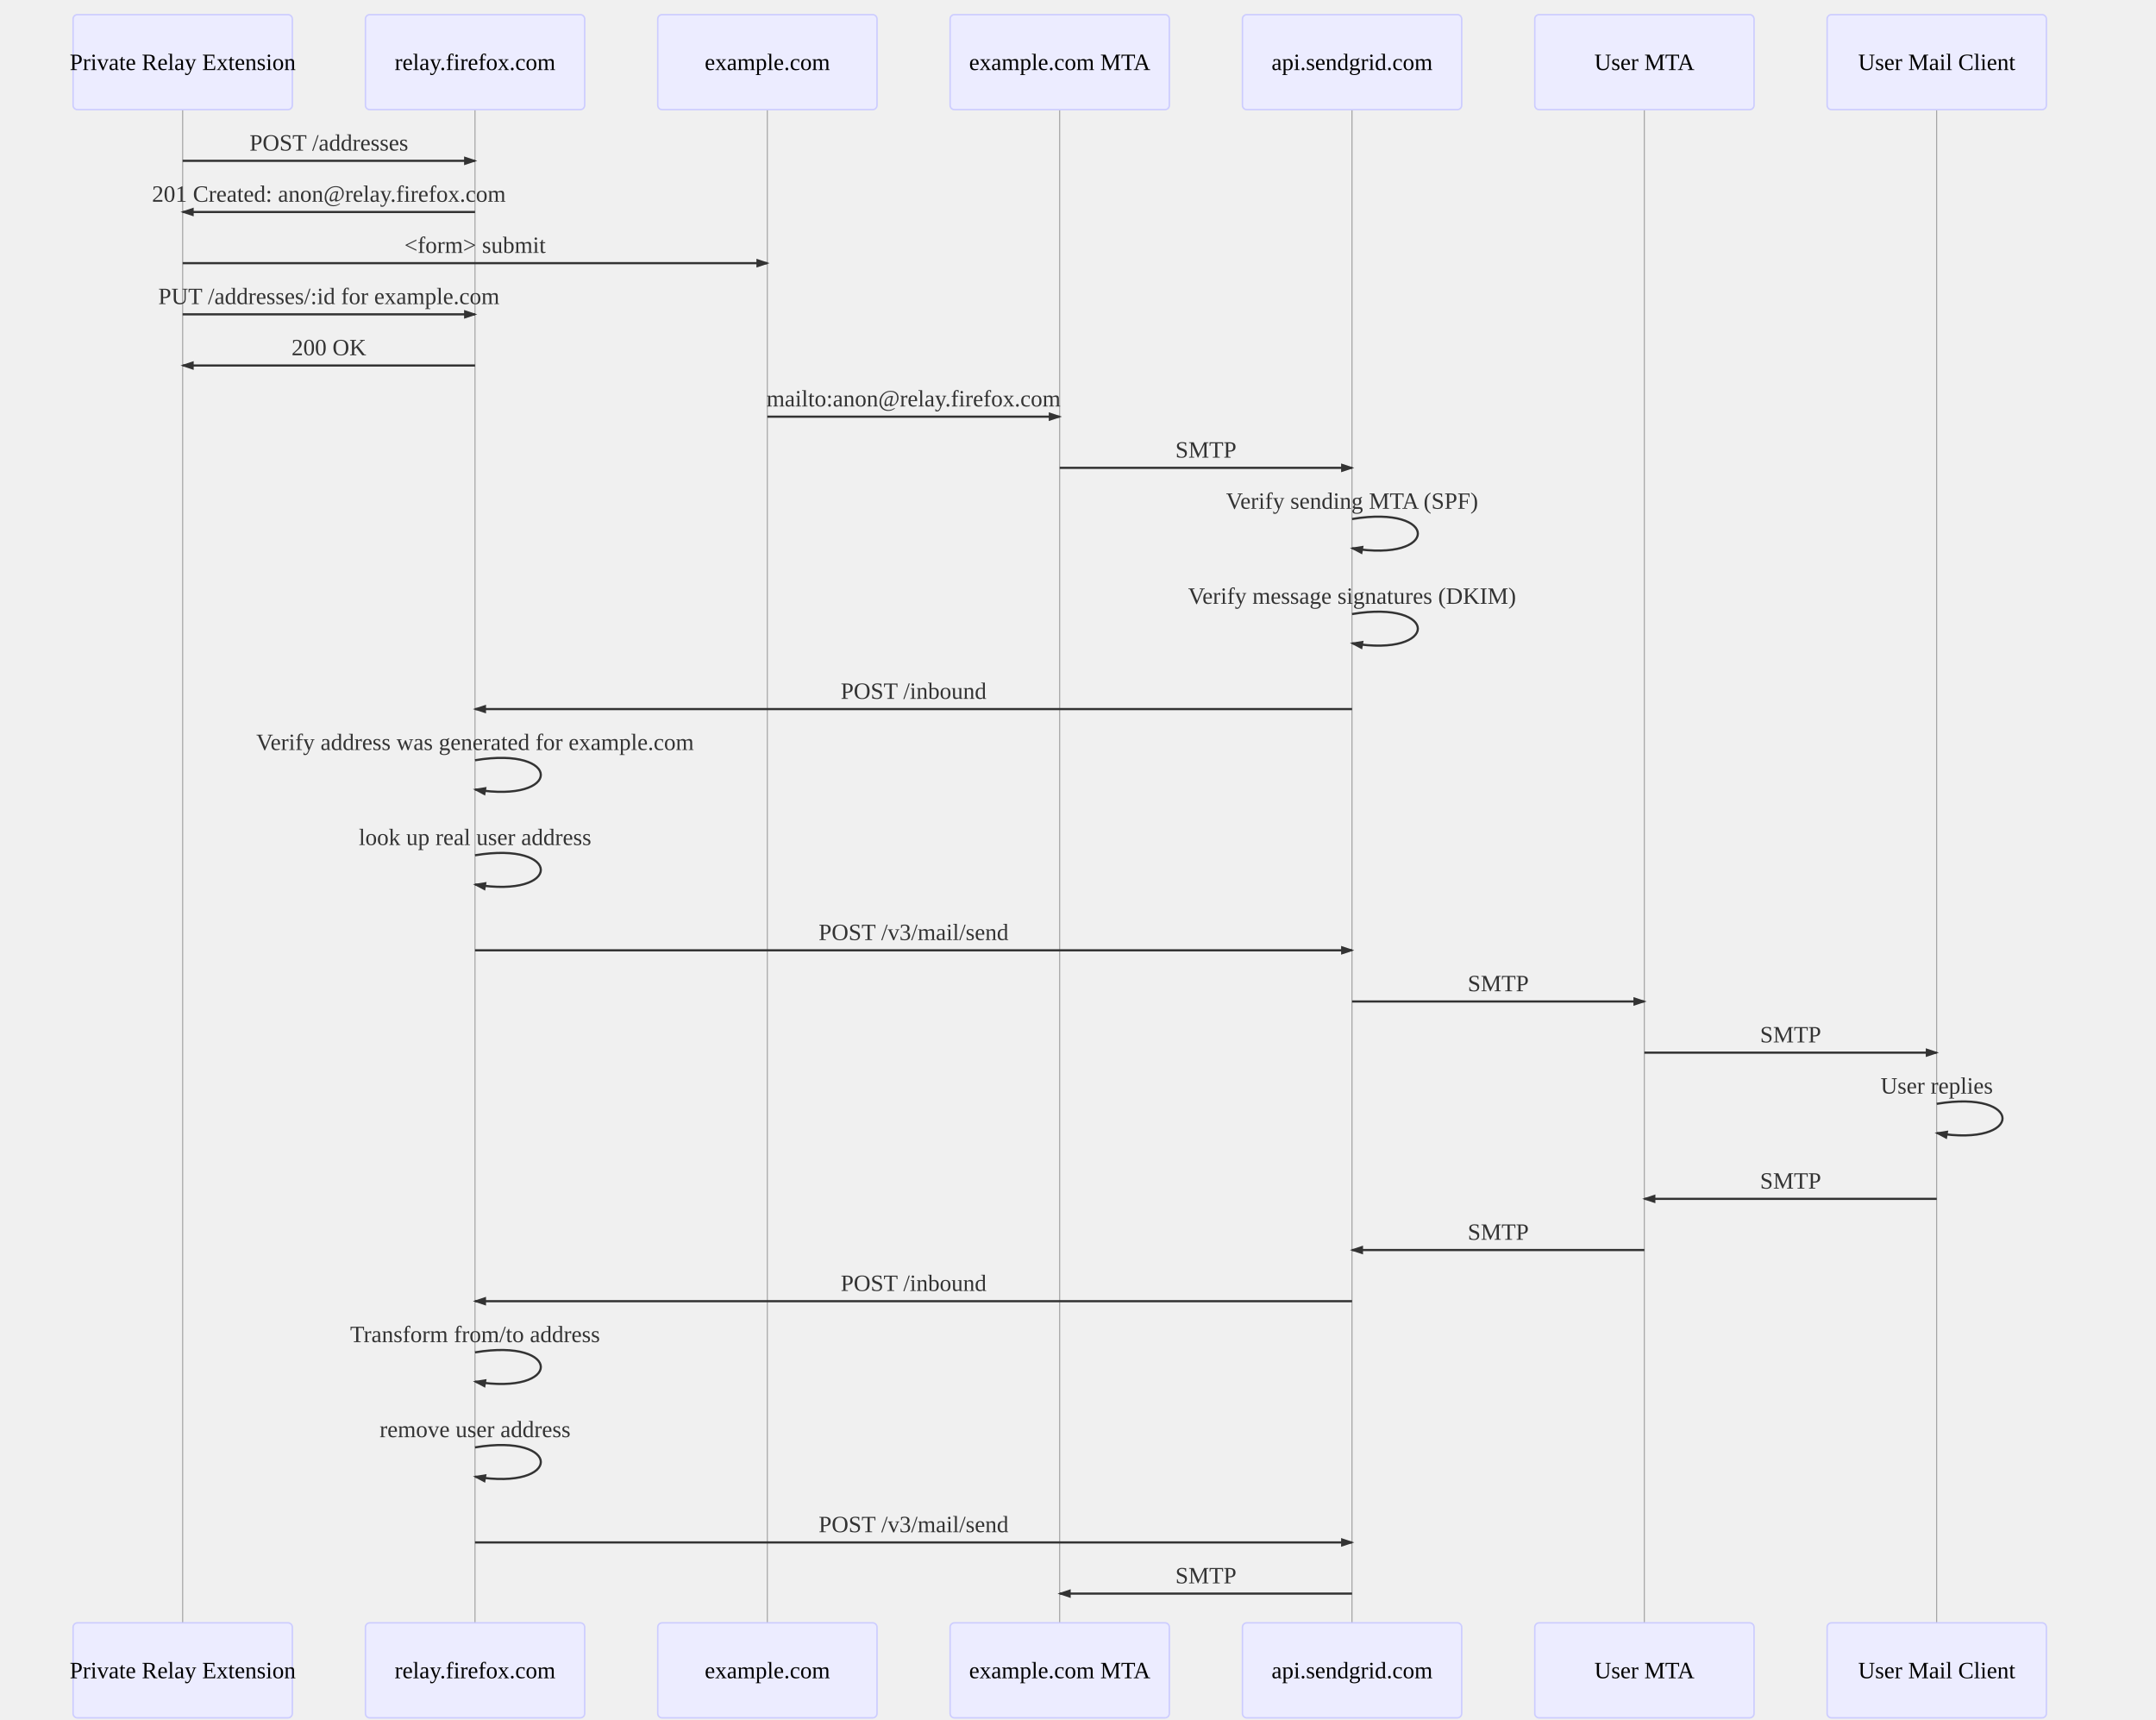
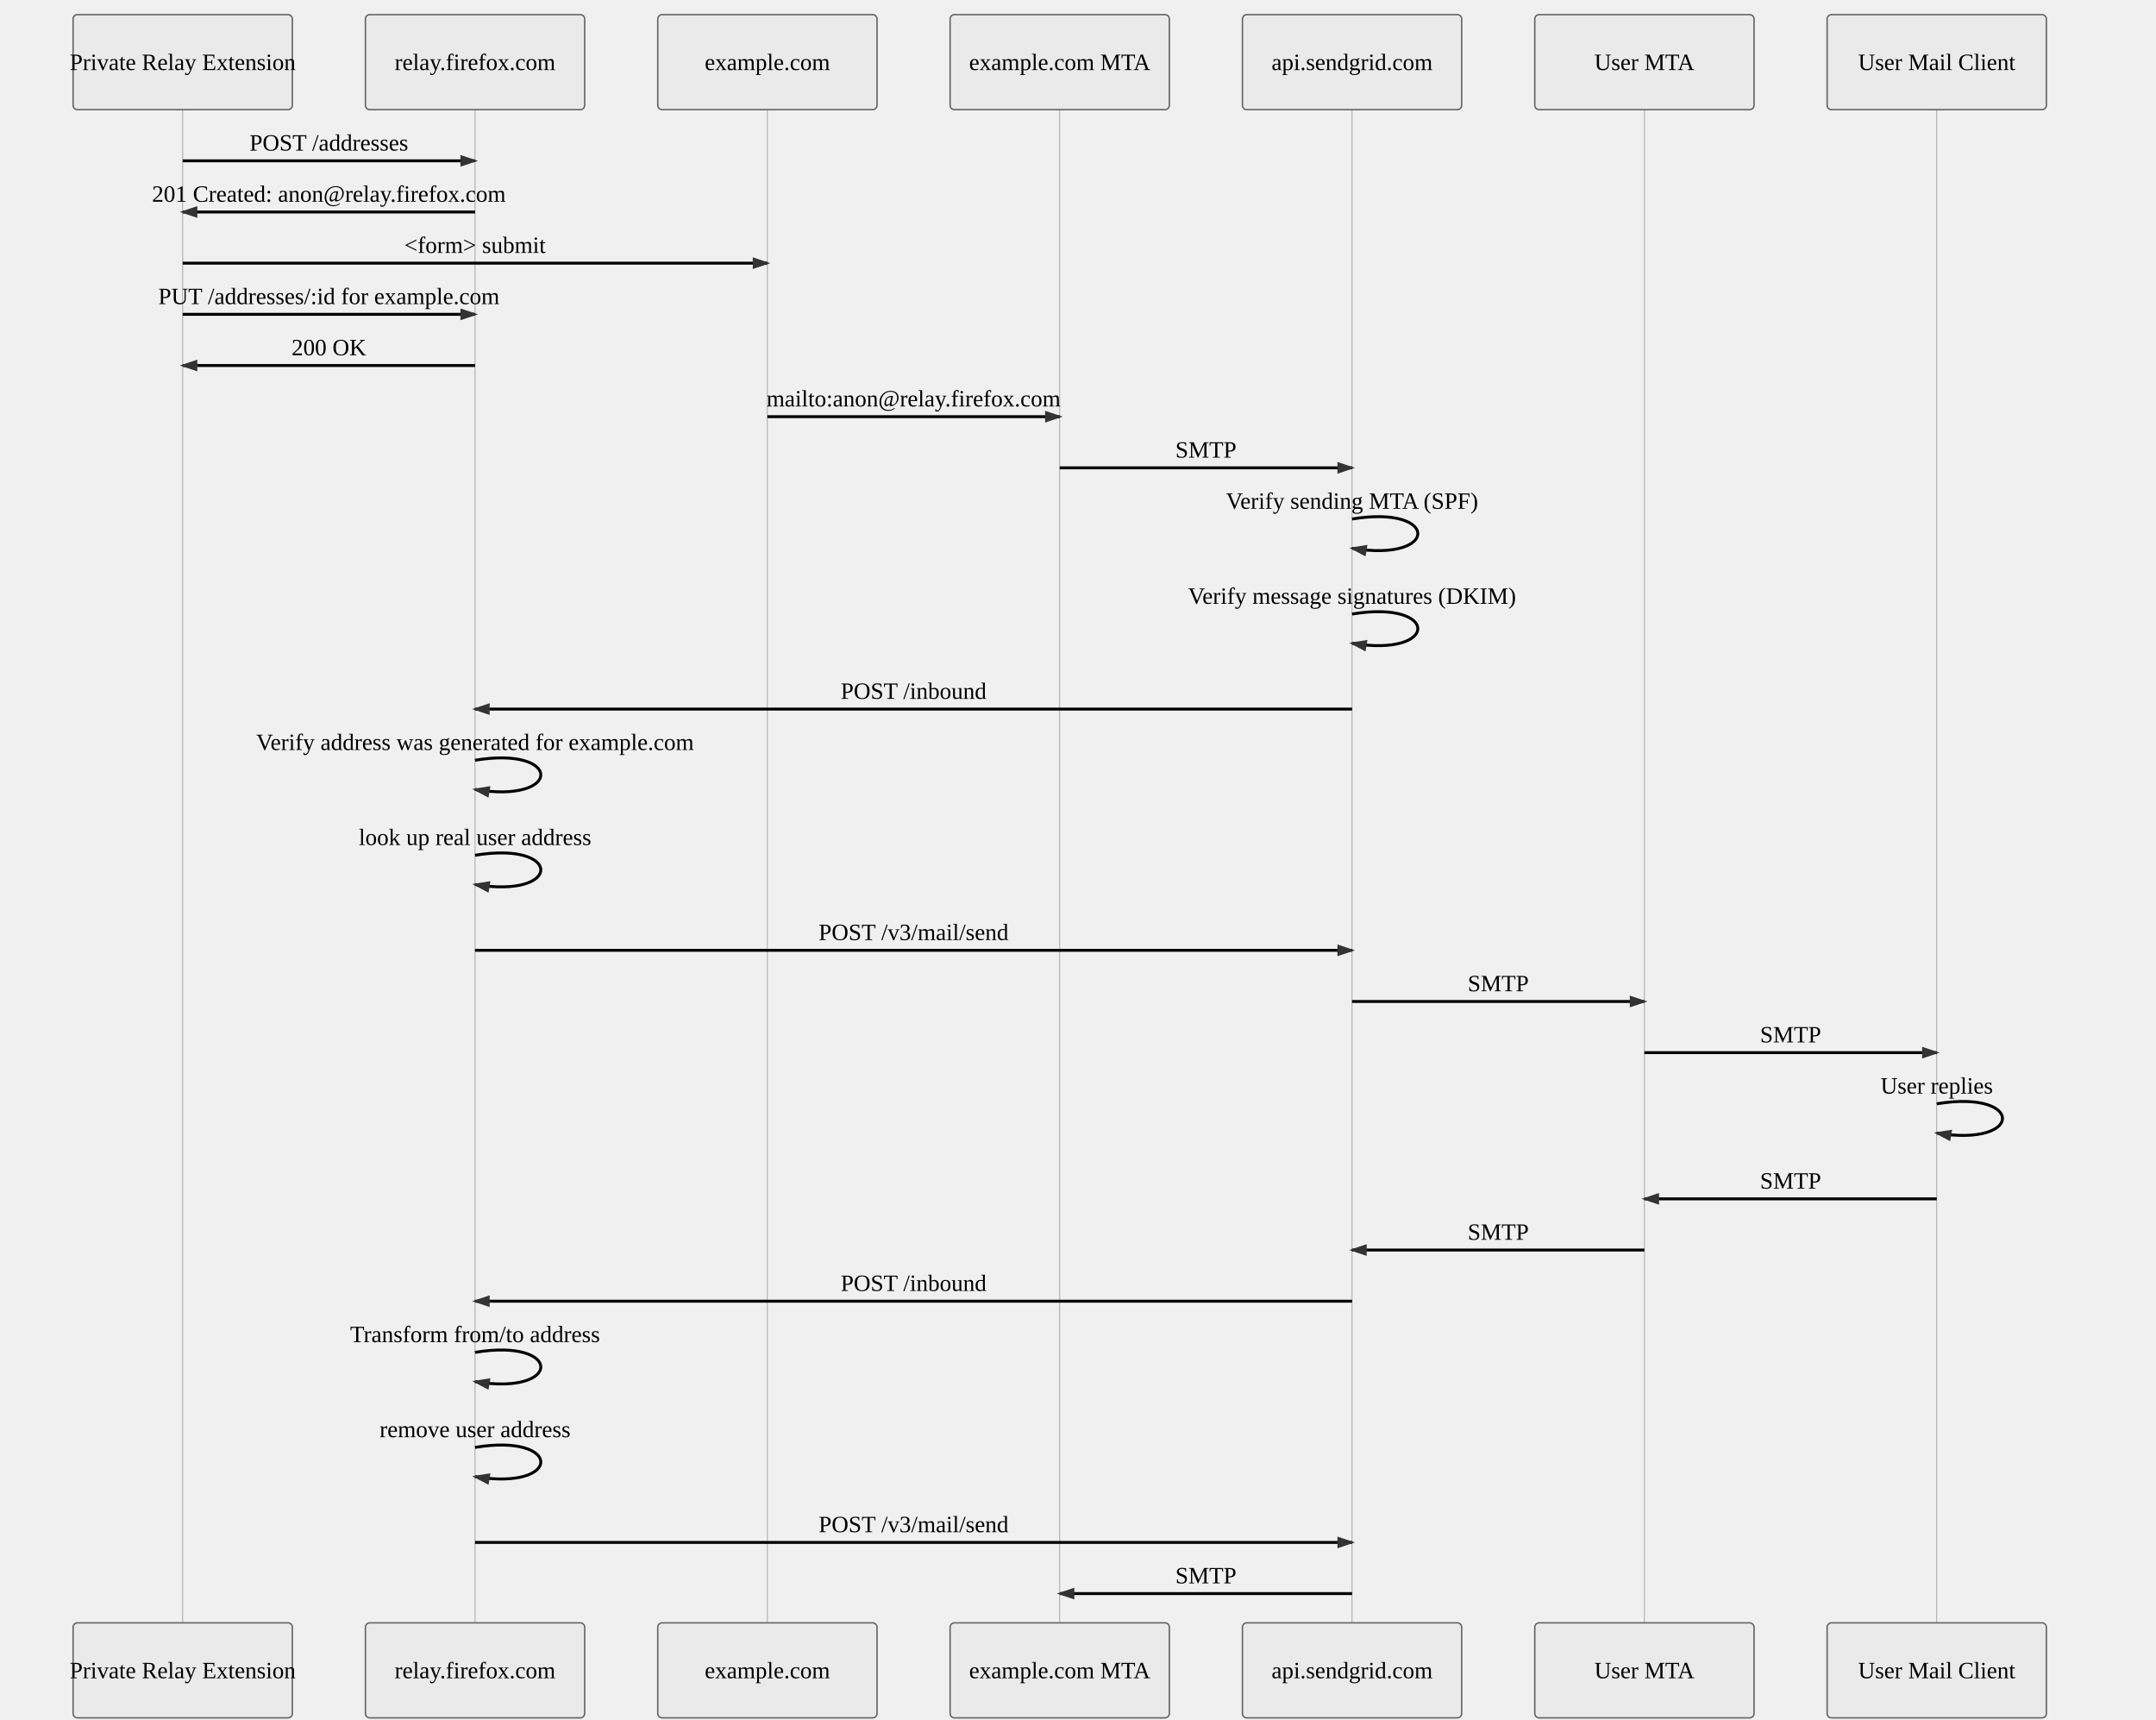
- <svg xmlns="http://www.w3.org/2000/svg" id="mermaid-1572319017627" width="100%" height="100%" style="max-width:1475px;" viewBox="-50 -10 1475 1176">
-   <style>#mermaid-1572319017627 .label{font-family:trebuchet ms,verdana,arial;color:#333}#mermaid-1572319017627 .node circle,#mermaid-1572319017627 .node ellipse,#mermaid-1572319017627 .node polygon,#mermaid-1572319017627 .node rect{fill:#ececff;stroke:#9370db;stroke-width:1px}#mermaid-1572319017627 .node.clickable{cursor:pointer}#mermaid-1572319017627 .arrowheadPath{fill:#333}#mermaid-1572319017627 .edgePath .path{stroke:#333;stroke-width:1.5px}#mermaid-1572319017627 .edgeLabel{background-color:#e8e8e8}#mermaid-1572319017627 .cluster rect{fill:#ffffde!important;stroke:#aa3!important;stroke-width:1px!important}#mermaid-1572319017627 .cluster text{fill:#333}#mermaid-1572319017627 div.mermaidTooltip{position:absolute;text-align:center;max-width:200px;padding:2px;font-family:trebuchet ms,verdana,arial;font-size:12px;background:#ffffde;border:1px solid #aa3;border-radius:2px;pointer-events:none;z-index:100}#mermaid-1572319017627 .actor{stroke:#ccf;fill:#ececff}#mermaid-1572319017627 text.actor{fill:#000;stroke:none}#mermaid-1572319017627 .actor-line{stroke:grey}#mermaid-1572319017627 .messageLine0{marker-end:"url(#arrowhead)"}#mermaid-1572319017627 .messageLine0,#mermaid-1572319017627 .messageLine1{stroke-width:1.5;stroke-dasharray:"2 2";stroke:#333}#mermaid-1572319017627 #arrowhead{fill:#333}#mermaid-1572319017627 #crosshead path{fill:#333!important;stroke:#333!important}#mermaid-1572319017627 .messageText{fill:#333;stroke:none}#mermaid-1572319017627 .labelBox{stroke:#ccf;fill:#ececff}#mermaid-1572319017627 .labelText,#mermaid-1572319017627 .loopText{fill:#000;stroke:none}#mermaid-1572319017627 .loopLine{stroke-width:2;stroke-dasharray:"2 2";marker-end:"url(#arrowhead)";stroke:#ccf}#mermaid-1572319017627 .note{stroke:#aa3;fill:#fff5ad}#mermaid-1572319017627 .noteText{fill:#000;stroke:none;font-family:trebuchet ms,verdana,arial;font-size:14px}#mermaid-1572319017627 .section{stroke:none;opacity:.2}#mermaid-1572319017627 .section0{fill:rgba(102,102,255,.49)}#mermaid-1572319017627 .section2{fill:#fff400}#mermaid-1572319017627 .section1,#mermaid-1572319017627 .section3{fill:#fff;opacity:.2}#mermaid-1572319017627 .sectionTitle0,#mermaid-1572319017627 .sectionTitle1,#mermaid-1572319017627 .sectionTitle2,#mermaid-1572319017627 .sectionTitle3{fill:#333}#mermaid-1572319017627 .sectionTitle{text-anchor:start;font-size:11px;text-height:14px}#mermaid-1572319017627 .grid .tick{stroke:#d3d3d3;opacity:.3;shape-rendering:crispEdges}#mermaid-1572319017627 .grid path{stroke-width:0}#mermaid-1572319017627 .today{fill:none;stroke:red;stroke-width:2px}#mermaid-1572319017627 .task{stroke-width:2}#mermaid-1572319017627 .taskText{text-anchor:middle;font-size:11px}#mermaid-1572319017627 .taskTextOutsideRight{fill:#000;text-anchor:start;font-size:11px}#mermaid-1572319017627 .taskTextOutsideLeft{fill:#000;text-anchor:end;font-size:11px}#mermaid-1572319017627 .taskText0,#mermaid-1572319017627 .taskText1,#mermaid-1572319017627 .taskText2,#mermaid-1572319017627 .taskText3{fill:#fff}#mermaid-1572319017627 .task0,#mermaid-1572319017627 .task1,#mermaid-1572319017627 .task2,#mermaid-1572319017627 .task3{fill:#8a90dd;stroke:#534fbc}#mermaid-1572319017627 .taskTextOutside0,#mermaid-1572319017627 .taskTextOutside1,#mermaid-1572319017627 .taskTextOutside2,#mermaid-1572319017627 .taskTextOutside3{fill:#000}#mermaid-1572319017627 .active0,#mermaid-1572319017627 .active1,#mermaid-1572319017627 .active2,#mermaid-1572319017627 .active3{fill:#bfc7ff;stroke:#534fbc}#mermaid-1572319017627 .activeText0,#mermaid-1572319017627 .activeText1,#mermaid-1572319017627 .activeText2,#mermaid-1572319017627 .activeText3{fill:#000!important}#mermaid-1572319017627 .done0,#mermaid-1572319017627 .done1,#mermaid-1572319017627 .done2,#mermaid-1572319017627 .done3{stroke:grey;fill:#d3d3d3;stroke-width:2}#mermaid-1572319017627 .doneText0,#mermaid-1572319017627 .doneText1,#mermaid-1572319017627 .doneText2,#mermaid-1572319017627 .doneText3{fill:#000!important}#mermaid-1572319017627 .crit0,#mermaid-1572319017627 .crit1,#mermaid-1572319017627 .crit2,#mermaid-1572319017627 .crit3{stroke:#f88;fill:red;stroke-width:2}#mermaid-1572319017627 .activeCrit0,#mermaid-1572319017627 .activeCrit1,#mermaid-1572319017627 .activeCrit2,#mermaid-1572319017627 .activeCrit3{stroke:#f88;fill:#bfc7ff;stroke-width:2}#mermaid-1572319017627 .doneCrit0,#mermaid-1572319017627 .doneCrit1,#mermaid-1572319017627 .doneCrit2,#mermaid-1572319017627 .doneCrit3{stroke:#f88;fill:#d3d3d3;stroke-width:2;cursor:pointer;shape-rendering:crispEdges}#mermaid-1572319017627 .activeCritText0,#mermaid-1572319017627 .activeCritText1,#mermaid-1572319017627 .activeCritText2,#mermaid-1572319017627 .activeCritText3,#mermaid-1572319017627 .doneCritText0,#mermaid-1572319017627 .doneCritText1,#mermaid-1572319017627 .doneCritText2,#mermaid-1572319017627 .doneCritText3{fill:#000!important}#mermaid-1572319017627 .titleText{text-anchor:middle;font-size:18px;fill:#000}#mermaid-1572319017627 g.classGroup text{fill:#9370db;stroke:none;font-family:trebuchet ms,verdana,arial;font-size:10px}#mermaid-1572319017627 g.classGroup rect{fill:#ececff;stroke:#9370db}#mermaid-1572319017627 g.classGroup line{stroke:#9370db;stroke-width:1}#mermaid-1572319017627 .classLabel .box{stroke:none;stroke-width:0;fill:#ececff;opacity:.5}#mermaid-1572319017627 .classLabel .label{fill:#9370db;font-size:10px}#mermaid-1572319017627 .relation{stroke:#9370db;stroke-width:1;fill:none}#mermaid-1572319017627 #compositionEnd,#mermaid-1572319017627 #compositionStart{fill:#9370db;stroke:#9370db;stroke-width:1}#mermaid-1572319017627 #aggregationEnd,#mermaid-1572319017627 #aggregationStart{fill:#ececff;stroke:#9370db;stroke-width:1}#mermaid-1572319017627 #dependencyEnd,#mermaid-1572319017627 #dependencyStart,#mermaid-1572319017627 #extensionEnd,#mermaid-1572319017627 #extensionStart{fill:#9370db;stroke:#9370db;stroke-width:1}#mermaid-1572319017627 .branch-label,#mermaid-1572319017627 .commit-id,#mermaid-1572319017627 .commit-msg{fill:#d3d3d3;color:#d3d3d3}</style>
-   <style>#mermaid-1572319017627 {
-     color: rgb(0, 0, 0);
-     font: normal normal 400 normal 16px / normal "Times New Roman";
-   }</style>
-   <g />
-   <g>
-     <line id="actor0" x1="75" y1="5" x2="75" y2="1165" class="actor-line" stroke-width="0.5px" stroke="#999" />
-     <rect x="0" y="0" fill="#eaeaea" stroke="#666" width="150" height="65" rx="3" ry="3" class="actor" />
-     <text x="75" y="32.5" dominant-baseline="central" alignment-baseline="central" class="actor" style="text-anchor: middle;">
-       <tspan x="75" dy="0">Private Relay Extension</tspan>
-     </text>
-   </g>
-   <g>
-     <line id="actor1" x1="275" y1="5" x2="275" y2="1165" class="actor-line" stroke-width="0.5px" stroke="#999" />
-     <rect x="200" y="0" fill="#eaeaea" stroke="#666" width="150" height="65" rx="3" ry="3" class="actor" />
-     <text x="275" y="32.5" dominant-baseline="central" alignment-baseline="central" class="actor" style="text-anchor: middle;">
-       <tspan x="275" dy="0">relay.firefox.com</tspan>
-     </text>
-   </g>
-   <g>
-     <line id="actor2" x1="475" y1="5" x2="475" y2="1165" class="actor-line" stroke-width="0.5px" stroke="#999" />
-     <rect x="400" y="0" fill="#eaeaea" stroke="#666" width="150" height="65" rx="3" ry="3" class="actor" />
-     <text x="475" y="32.5" dominant-baseline="central" alignment-baseline="central" class="actor" style="text-anchor: middle;">
-       <tspan x="475" dy="0">example.com</tspan>
-     </text>
-   </g>
-   <g>
-     <line id="actor3" x1="675" y1="5" x2="675" y2="1165" class="actor-line" stroke-width="0.5px" stroke="#999" />
-     <rect x="600" y="0" fill="#eaeaea" stroke="#666" width="150" height="65" rx="3" ry="3" class="actor" />
-     <text x="675" y="32.5" dominant-baseline="central" alignment-baseline="central" class="actor" style="text-anchor: middle;">
-       <tspan x="675" dy="0">example.com MTA</tspan>
-     </text>
-   </g>
-   <g>
-     <line id="actor4" x1="875" y1="5" x2="875" y2="1165" class="actor-line" stroke-width="0.5px" stroke="#999" />
-     <rect x="800" y="0" fill="#eaeaea" stroke="#666" width="150" height="65" rx="3" ry="3" class="actor" />
-     <text x="875" y="32.5" dominant-baseline="central" alignment-baseline="central" class="actor" style="text-anchor: middle;">
-       <tspan x="875" dy="0">api.sendgrid.com</tspan>
-     </text>
-   </g>
-   <g>
-     <line id="actor5" x1="1075" y1="5" x2="1075" y2="1165" class="actor-line" stroke-width="0.5px" stroke="#999" />
-     <rect x="1000" y="0" fill="#eaeaea" stroke="#666" width="150" height="65" rx="3" ry="3" class="actor" />
-     <text x="1075" y="32.5" dominant-baseline="central" alignment-baseline="central" class="actor" style="text-anchor: middle;">
-       <tspan x="1075" dy="0">User MTA</tspan>
-     </text>
-   </g>
-   <g>
-     <line id="actor6" x1="1275" y1="5" x2="1275" y2="1165" class="actor-line" stroke-width="0.5px" stroke="#999" />
-     <rect x="1200" y="0" fill="#eaeaea" stroke="#666" width="150" height="65" rx="3" ry="3" class="actor" />
-     <text x="1275" y="32.5" dominant-baseline="central" alignment-baseline="central" class="actor" style="text-anchor: middle;">
-       <tspan x="1275" dy="0">User Mail Client</tspan>
-     </text>
-   </g>
+ <svg xmlns="http://www.w3.org/2000/svg" style="max-width:1475px;font:400 16px &quot;Times New Roman&quot;" viewBox="-50 -10 1475 1176" color="#000">
+   <style />
+   <path id="actor0" class="actor-line" stroke-width=".5" stroke="#999" d="M75 5v1160" />
+   <rect fill="#eaeaea" stroke="#666" width="150" height="65" rx="3" ry="3" class="actor" />
+   <text x="75" y="32.5" dominant-baseline="central" alignment-baseline="central" class="actor" text-anchor="middle">
+     <tspan x="75" dy="0">Private Relay Extension</tspan>
+   </text>
+   <path id="actor1" class="actor-line" stroke-width=".5" stroke="#999" d="M275 5v1160" />
+   <rect x="200" fill="#eaeaea" stroke="#666" width="150" height="65" rx="3" ry="3" class="actor" />
+   <text x="275" y="32.5" dominant-baseline="central" alignment-baseline="central" class="actor" text-anchor="middle">
+     <tspan x="275" dy="0">relay.firefox.com</tspan>
+   </text>
+   <path id="actor2" class="actor-line" stroke-width=".5" stroke="#999" d="M475 5v1160" />
+   <rect x="400" fill="#eaeaea" stroke="#666" width="150" height="65" rx="3" ry="3" class="actor" />
+   <text x="475" y="32.5" dominant-baseline="central" alignment-baseline="central" class="actor" text-anchor="middle">
+     <tspan x="475" dy="0">example.com</tspan>
+   </text>
+   <path id="actor3" class="actor-line" stroke-width=".5" stroke="#999" d="M675 5v1160" />
+   <rect x="600" fill="#eaeaea" stroke="#666" width="150" height="65" rx="3" ry="3" class="actor" />
+   <text x="675" y="32.5" dominant-baseline="central" alignment-baseline="central" class="actor" text-anchor="middle">
+     <tspan x="675" dy="0">example.com MTA</tspan>
+   </text>
+   <path id="actor4" class="actor-line" stroke-width=".5" stroke="#999" d="M875 5v1160" />
+   <rect x="800" fill="#eaeaea" stroke="#666" width="150" height="65" rx="3" ry="3" class="actor" />
+   <text x="875" y="32.5" dominant-baseline="central" alignment-baseline="central" class="actor" text-anchor="middle">
+     <tspan x="875" dy="0">api.sendgrid.com</tspan>
+   </text>
+   <path id="actor5" class="actor-line" stroke-width=".5" stroke="#999" d="M1075 5v1160" />
+   <rect x="1000" fill="#eaeaea" stroke="#666" width="150" height="65" rx="3" ry="3" class="actor" />
+   <text x="1075" y="32.5" dominant-baseline="central" alignment-baseline="central" class="actor" text-anchor="middle">
+     <tspan x="1075" dy="0">User MTA</tspan>
+   </text>
+   <path id="actor6" class="actor-line" stroke-width=".5" stroke="#999" d="M1275 5v1160" />
+   <rect x="1200" fill="#eaeaea" stroke="#666" width="150" height="65" rx="3" ry="3" class="actor" />
+   <text x="1275" y="32.5" dominant-baseline="central" alignment-baseline="central" class="actor" text-anchor="middle">
+     <tspan x="1275" dy="0">User Mail Client</tspan>
+   </text>
  <defs>
-     <marker id="arrowhead" refX="5" refY="2" markerWidth="6" markerHeight="4" orient="auto">
-       <path d="M 0,0 V 4 L6,2 Z" />
+     <marker id="arrowhead" refX="5" refY="2" markerWidth="6" markerHeight="4" orient="auto" fill="#333">
+       <path d="M0 0v4l6-2z" />
    </marker>
  </defs>
  <defs>
    <marker id="crosshead" markerWidth="15" markerHeight="8" orient="auto" refX="16" refY="4">
-       <path fill="black" stroke="#000000" stroke-width="1px" d="M 9,2 V 6 L16,4 Z" style="stroke-dasharray: 0, 0;" />
-       <path fill="none" stroke="#000000" stroke-width="1px" d="M 0,1 L 6,7 M 6,1 L 0,7" style="stroke-dasharray: 0, 0;" />
+       <path stroke="#000" d="M9 2v4l7-2z" stroke-dasharray="0,0" />
+       <path fill="none" stroke="#000" d="M0 1l6 6m0-6L0 7" stroke-dasharray="0,0" />
    </marker>
  </defs>
+   <text x="175" y="93" class="messageText" text-anchor="middle">POST /addresses</text>
+   <path class="messageLine0" stroke-width="2" stroke="#000" marker-end="url(#arrowhead)" fill="none" d="M75 100h200" />
+   <text x="175" y="128" class="messageText" text-anchor="middle">201 Created: anon@relay.firefox.com</text>
+   <path class="messageLine0" stroke-width="2" stroke="#000" marker-end="url(#arrowhead)" fill="none" d="M275 135H75" />
+   <text x="275" y="163" class="messageText" text-anchor="middle">&lt;form&gt; submit</text>
+   <path class="messageLine0" stroke-width="2" stroke="#000" marker-end="url(#arrowhead)" fill="none" d="M75 170h400" />
+   <text x="175" y="198" class="messageText" text-anchor="middle">PUT /addresses/:id for example.com</text>
+   <path class="messageLine0" stroke-width="2" stroke="#000" marker-end="url(#arrowhead)" fill="none" d="M75 205h200" />
+   <text x="175" y="233" class="messageText" text-anchor="middle">200 OK</text>
+   <path class="messageLine0" stroke-width="2" stroke="#000" marker-end="url(#arrowhead)" fill="none" d="M275 240H75" />
+   <text x="575" y="268" class="messageText" text-anchor="middle">mailto:anon@relay.firefox.com</text>
+   <path class="messageLine0" stroke-width="2" stroke="#000" marker-end="url(#arrowhead)" fill="none" d="M475 275h200" />
+   <text x="775" y="303" class="messageText" text-anchor="middle">SMTP</text>
+   <path class="messageLine0" stroke-width="2" stroke="#000" marker-end="url(#arrowhead)" fill="none" d="M675 310h200" />
+   <text x="875" y="338" class="messageText" text-anchor="middle">Verify sending MTA (SPF)</text>
+   <path d="M875 345c60-10 60 30 0 20" class="messageLine0" stroke-width="2" stroke="#000" marker-end="url(#arrowhead)" fill="none" />
  <g>
-     <text x="175" y="93" class="messageText" style="text-anchor: middle;">POST /addresses</text>
-     <line x1="75" y1="100" x2="275" y2="100" class="messageLine0" stroke-width="2" stroke="black" marker-end="url(#arrowhead)" style="fill: none;" />
+     <text x="875" y="403" class="messageText" text-anchor="middle">Verify message signatures (DKIM)</text>
+     <path d="M875 410c60-10 60 30 0 20" class="messageLine0" stroke-width="2" stroke="#000" marker-end="url(#arrowhead)" fill="none" />
  </g>
  <g>
-     <text x="175" y="128" class="messageText" style="text-anchor: middle;">201 Created: anon@relay.firefox.com</text>
-     <line x1="275" y1="135" x2="75" y2="135" class="messageLine0" stroke-width="2" stroke="black" marker-end="url(#arrowhead)" style="fill: none;" />
+     <text x="575" y="468" class="messageText" text-anchor="middle">POST /inbound</text>
+     <path class="messageLine0" stroke-width="2" stroke="#000" marker-end="url(#arrowhead)" fill="none" d="M875 475H275" />
  </g>
  <g>
-     <text x="275" y="163" class="messageText" style="text-anchor: middle;">&lt;form&gt; submit</text>
-     <line x1="75" y1="170" x2="475" y2="170" class="messageLine0" stroke-width="2" stroke="black" marker-end="url(#arrowhead)" style="fill: none;" />
+     <text x="275" y="503" class="messageText" text-anchor="middle">Verify address was generated for example.com</text>
+     <path d="M275 510c60-10 60 30 0 20" class="messageLine0" stroke-width="2" stroke="#000" marker-end="url(#arrowhead)" fill="none" />
  </g>
  <g>
-     <text x="175" y="198" class="messageText" style="text-anchor: middle;">PUT /addresses/:id for example.com</text>
-     <line x1="75" y1="205" x2="275" y2="205" class="messageLine0" stroke-width="2" stroke="black" marker-end="url(#arrowhead)" style="fill: none;" />
+     <text x="275" y="568" class="messageText" text-anchor="middle">look up real user address</text>
+     <path d="M275 575c60-10 60 30 0 20" class="messageLine0" stroke-width="2" stroke="#000" marker-end="url(#arrowhead)" fill="none" />
  </g>
  <g>
-     <text x="175" y="233" class="messageText" style="text-anchor: middle;">200 OK</text>
-     <line x1="275" y1="240" x2="75" y2="240" class="messageLine0" stroke-width="2" stroke="black" marker-end="url(#arrowhead)" style="fill: none;" />
+     <text x="575" y="633" class="messageText" text-anchor="middle">POST /v3/mail/send</text>
+     <path class="messageLine0" stroke-width="2" stroke="#000" marker-end="url(#arrowhead)" fill="none" d="M275 640h600" />
  </g>
  <g>
-     <text x="575" y="268" class="messageText" style="text-anchor: middle;">mailto:anon@relay.firefox.com</text>
-     <line x1="475" y1="275" x2="675" y2="275" class="messageLine0" stroke-width="2" stroke="black" marker-end="url(#arrowhead)" style="fill: none;" />
+     <text x="975" y="668" class="messageText" text-anchor="middle">SMTP</text>
+     <path class="messageLine0" stroke-width="2" stroke="#000" marker-end="url(#arrowhead)" fill="none" d="M875 675h200" />
  </g>
  <g>
-     <text x="775" y="303" class="messageText" style="text-anchor: middle;">SMTP</text>
-     <line x1="675" y1="310" x2="875" y2="310" class="messageLine0" stroke-width="2" stroke="black" marker-end="url(#arrowhead)" style="fill: none;" />
+     <text x="1175" y="703" class="messageText" text-anchor="middle">SMTP</text>
+     <path class="messageLine0" stroke-width="2" stroke="#000" marker-end="url(#arrowhead)" fill="none" d="M1075 710h200" />
  </g>
  <g>
-     <text x="875" y="338" class="messageText" style="text-anchor: middle;">Verify sending MTA (SPF)</text>
-     <path d="M 875,345 C 935,335 935,375 875,365" class="messageLine0" stroke-width="2" stroke="black" marker-end="url(#arrowhead)" style="fill: none;" />
+     <text x="1275" y="738" class="messageText" text-anchor="middle">User replies</text>
+     <path d="M1275 745c60-10 60 30 0 20" class="messageLine0" stroke-width="2" stroke="#000" marker-end="url(#arrowhead)" fill="none" />
  </g>
  <g>
-     <text x="875" y="403" class="messageText" style="text-anchor: middle;">Verify message signatures (DKIM)</text>
-     <path d="M 875,410 C 935,400 935,440 875,430" class="messageLine0" stroke-width="2" stroke="black" marker-end="url(#arrowhead)" style="fill: none;" />
+     <text x="1175" y="803" class="messageText" text-anchor="middle">SMTP</text>
+     <path class="messageLine0" stroke-width="2" stroke="#000" marker-end="url(#arrowhead)" fill="none" d="M1275 810h-200" />
  </g>
  <g>
-     <text x="575" y="468" class="messageText" style="text-anchor: middle;">POST /inbound</text>
-     <line x1="875" y1="475" x2="275" y2="475" class="messageLine0" stroke-width="2" stroke="black" marker-end="url(#arrowhead)" style="fill: none;" />
+     <text x="975" y="838" class="messageText" text-anchor="middle">SMTP</text>
+     <path class="messageLine0" stroke-width="2" stroke="#000" marker-end="url(#arrowhead)" fill="none" d="M1075 845H875" />
  </g>
  <g>
-     <text x="275" y="503" class="messageText" style="text-anchor: middle;">Verify address was generated for example.com</text>
-     <path d="M 275,510 C 335,500 335,540 275,530" class="messageLine0" stroke-width="2" stroke="black" marker-end="url(#arrowhead)" style="fill: none;" />
+     <text x="575" y="873" class="messageText" text-anchor="middle">POST /inbound</text>
+     <path class="messageLine0" stroke-width="2" stroke="#000" marker-end="url(#arrowhead)" fill="none" d="M875 880H275" />
  </g>
  <g>
-     <text x="275" y="568" class="messageText" style="text-anchor: middle;">look up real user address</text>
-     <path d="M 275,575 C 335,565 335,605 275,595" class="messageLine0" stroke-width="2" stroke="black" marker-end="url(#arrowhead)" style="fill: none;" />
+     <text x="275" y="908" class="messageText" text-anchor="middle">Transform from/to address</text>
+     <path d="M275 915c60-10 60 30 0 20" class="messageLine0" stroke-width="2" stroke="#000" marker-end="url(#arrowhead)" fill="none" />
  </g>
  <g>
-     <text x="575" y="633" class="messageText" style="text-anchor: middle;">POST /v3/mail/send</text>
-     <line x1="275" y1="640" x2="875" y2="640" class="messageLine0" stroke-width="2" stroke="black" marker-end="url(#arrowhead)" style="fill: none;" />
+     <text x="275" y="973" class="messageText" text-anchor="middle">remove user address</text>
+     <path d="M275 980c60-10 60 30 0 20" class="messageLine0" stroke-width="2" stroke="#000" marker-end="url(#arrowhead)" fill="none" />
  </g>
  <g>
-     <text x="975" y="668" class="messageText" style="text-anchor: middle;">SMTP</text>
-     <line x1="875" y1="675" x2="1075" y2="675" class="messageLine0" stroke-width="2" stroke="black" marker-end="url(#arrowhead)" style="fill: none;" />
+     <text x="575" y="1038" class="messageText" text-anchor="middle">POST /v3/mail/send</text>
+     <path class="messageLine0" stroke-width="2" stroke="#000" marker-end="url(#arrowhead)" fill="none" d="M275 1045h600" />
  </g>
  <g>
-     <text x="1175" y="703" class="messageText" style="text-anchor: middle;">SMTP</text>
-     <line x1="1075" y1="710" x2="1275" y2="710" class="messageLine0" stroke-width="2" stroke="black" marker-end="url(#arrowhead)" style="fill: none;" />
+     <text x="775" y="1073" class="messageText" text-anchor="middle">SMTP</text>
+     <path class="messageLine0" stroke-width="2" stroke="#000" marker-end="url(#arrowhead)" fill="none" d="M875 1080H675" />
  </g>
  <g>
-     <text x="1275" y="738" class="messageText" style="text-anchor: middle;">User replies</text>
-     <path d="M 1275,745 C 1335,735 1335,775 1275,765" class="messageLine0" stroke-width="2" stroke="black" marker-end="url(#arrowhead)" style="fill: none;" />
-   </g>
-   <g>
-     <text x="1175" y="803" class="messageText" style="text-anchor: middle;">SMTP</text>
-     <line x1="1275" y1="810" x2="1075" y2="810" class="messageLine0" stroke-width="2" stroke="black" marker-end="url(#arrowhead)" style="fill: none;" />
-   </g>
-   <g>
-     <text x="975" y="838" class="messageText" style="text-anchor: middle;">SMTP</text>
-     <line x1="1075" y1="845" x2="875" y2="845" class="messageLine0" stroke-width="2" stroke="black" marker-end="url(#arrowhead)" style="fill: none;" />
-   </g>
-   <g>
-     <text x="575" y="873" class="messageText" style="text-anchor: middle;">POST /inbound</text>
-     <line x1="875" y1="880" x2="275" y2="880" class="messageLine0" stroke-width="2" stroke="black" marker-end="url(#arrowhead)" style="fill: none;" />
-   </g>
-   <g>
-     <text x="275" y="908" class="messageText" style="text-anchor: middle;">Transform from/to address</text>
-     <path d="M 275,915 C 335,905 335,945 275,935" class="messageLine0" stroke-width="2" stroke="black" marker-end="url(#arrowhead)" style="fill: none;" />
-   </g>
-   <g>
-     <text x="275" y="973" class="messageText" style="text-anchor: middle;">remove user address</text>
-     <path d="M 275,980 C 335,970 335,1010 275,1000" class="messageLine0" stroke-width="2" stroke="black" marker-end="url(#arrowhead)" style="fill: none;" />
-   </g>
-   <g>
-     <text x="575" y="1038" class="messageText" style="text-anchor: middle;">POST /v3/mail/send</text>
-     <line x1="275" y1="1045" x2="875" y2="1045" class="messageLine0" stroke-width="2" stroke="black" marker-end="url(#arrowhead)" style="fill: none;" />
-   </g>
-   <g>
-     <text x="775" y="1073" class="messageText" style="text-anchor: middle;">SMTP</text>
-     <line x1="875" y1="1080" x2="675" y2="1080" class="messageLine0" stroke-width="2" stroke="black" marker-end="url(#arrowhead)" style="fill: none;" />
-   </g>
-   <g>
-     <rect x="0" y="1100" fill="#eaeaea" stroke="#666" width="150" height="65" rx="3" ry="3" class="actor" />
-     <text x="75" y="1132.5" dominant-baseline="central" alignment-baseline="central" class="actor" style="text-anchor: middle;">
+     <rect y="1100" fill="#eaeaea" stroke="#666" width="150" height="65" rx="3" ry="3" class="actor" />
+     <text x="75" y="1132.5" dominant-baseline="central" alignment-baseline="central" class="actor" text-anchor="middle">
      <tspan x="75" dy="0">Private Relay Extension</tspan>
    </text>
  </g>
  <g>
    <rect x="200" y="1100" fill="#eaeaea" stroke="#666" width="150" height="65" rx="3" ry="3" class="actor" />
-     <text x="275" y="1132.5" dominant-baseline="central" alignment-baseline="central" class="actor" style="text-anchor: middle;">
+     <text x="275" y="1132.5" dominant-baseline="central" alignment-baseline="central" class="actor" text-anchor="middle">
      <tspan x="275" dy="0">relay.firefox.com</tspan>
    </text>
  </g>
  <g>
    <rect x="400" y="1100" fill="#eaeaea" stroke="#666" width="150" height="65" rx="3" ry="3" class="actor" />
-     <text x="475" y="1132.5" dominant-baseline="central" alignment-baseline="central" class="actor" style="text-anchor: middle;">
+     <text x="475" y="1132.5" dominant-baseline="central" alignment-baseline="central" class="actor" text-anchor="middle">
      <tspan x="475" dy="0">example.com</tspan>
    </text>
  </g>
  <g>
    <rect x="600" y="1100" fill="#eaeaea" stroke="#666" width="150" height="65" rx="3" ry="3" class="actor" />
-     <text x="675" y="1132.5" dominant-baseline="central" alignment-baseline="central" class="actor" style="text-anchor: middle;">
+     <text x="675" y="1132.5" dominant-baseline="central" alignment-baseline="central" class="actor" text-anchor="middle">
      <tspan x="675" dy="0">example.com MTA</tspan>
    </text>
  </g>
  <g>
    <rect x="800" y="1100" fill="#eaeaea" stroke="#666" width="150" height="65" rx="3" ry="3" class="actor" />
-     <text x="875" y="1132.5" dominant-baseline="central" alignment-baseline="central" class="actor" style="text-anchor: middle;">
+     <text x="875" y="1132.5" dominant-baseline="central" alignment-baseline="central" class="actor" text-anchor="middle">
      <tspan x="875" dy="0">api.sendgrid.com</tspan>
    </text>
  </g>
  <g>
    <rect x="1000" y="1100" fill="#eaeaea" stroke="#666" width="150" height="65" rx="3" ry="3" class="actor" />
-     <text x="1075" y="1132.5" dominant-baseline="central" alignment-baseline="central" class="actor" style="text-anchor: middle;">
+     <text x="1075" y="1132.5" dominant-baseline="central" alignment-baseline="central" class="actor" text-anchor="middle">
      <tspan x="1075" dy="0">User MTA</tspan>
    </text>
  </g>
  <g>
    <rect x="1200" y="1100" fill="#eaeaea" stroke="#666" width="150" height="65" rx="3" ry="3" class="actor" />
-     <text x="1275" y="1132.5" dominant-baseline="central" alignment-baseline="central" class="actor" style="text-anchor: middle;">
+     <text x="1275" y="1132.5" dominant-baseline="central" alignment-baseline="central" class="actor" text-anchor="middle">
      <tspan x="1275" dy="0">User Mail Client</tspan>
    </text>
  </g>
</svg>
